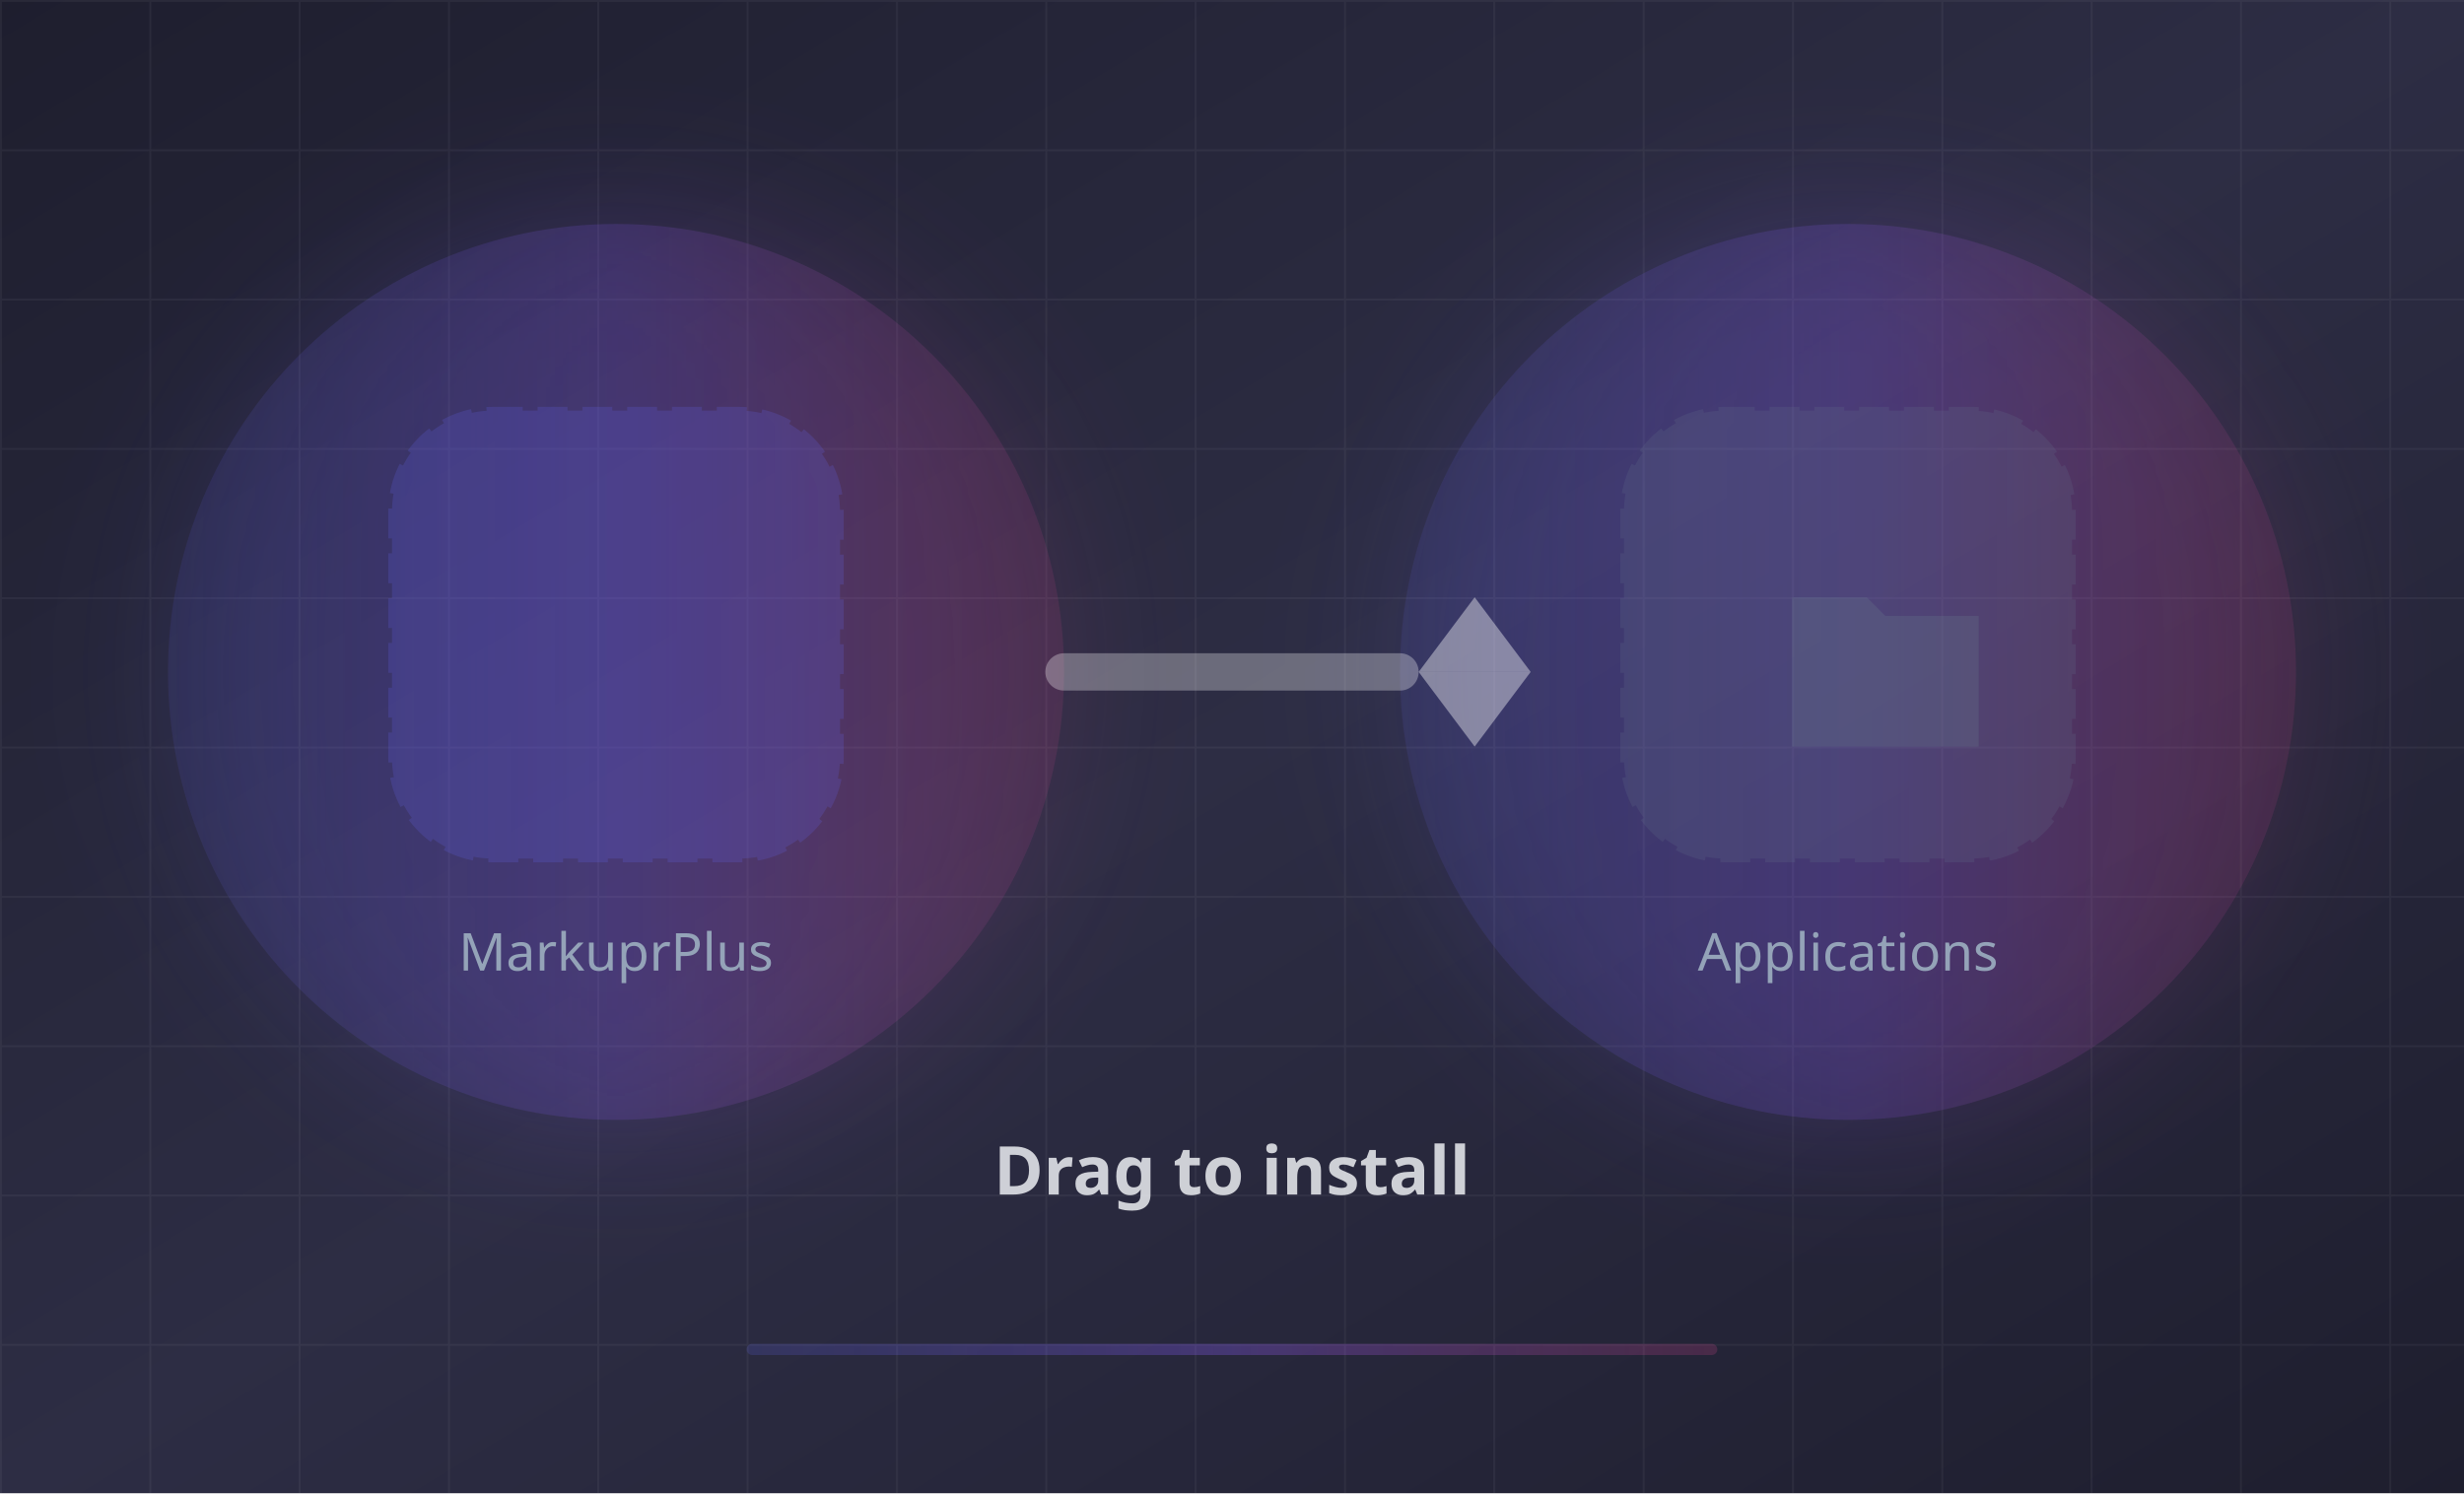
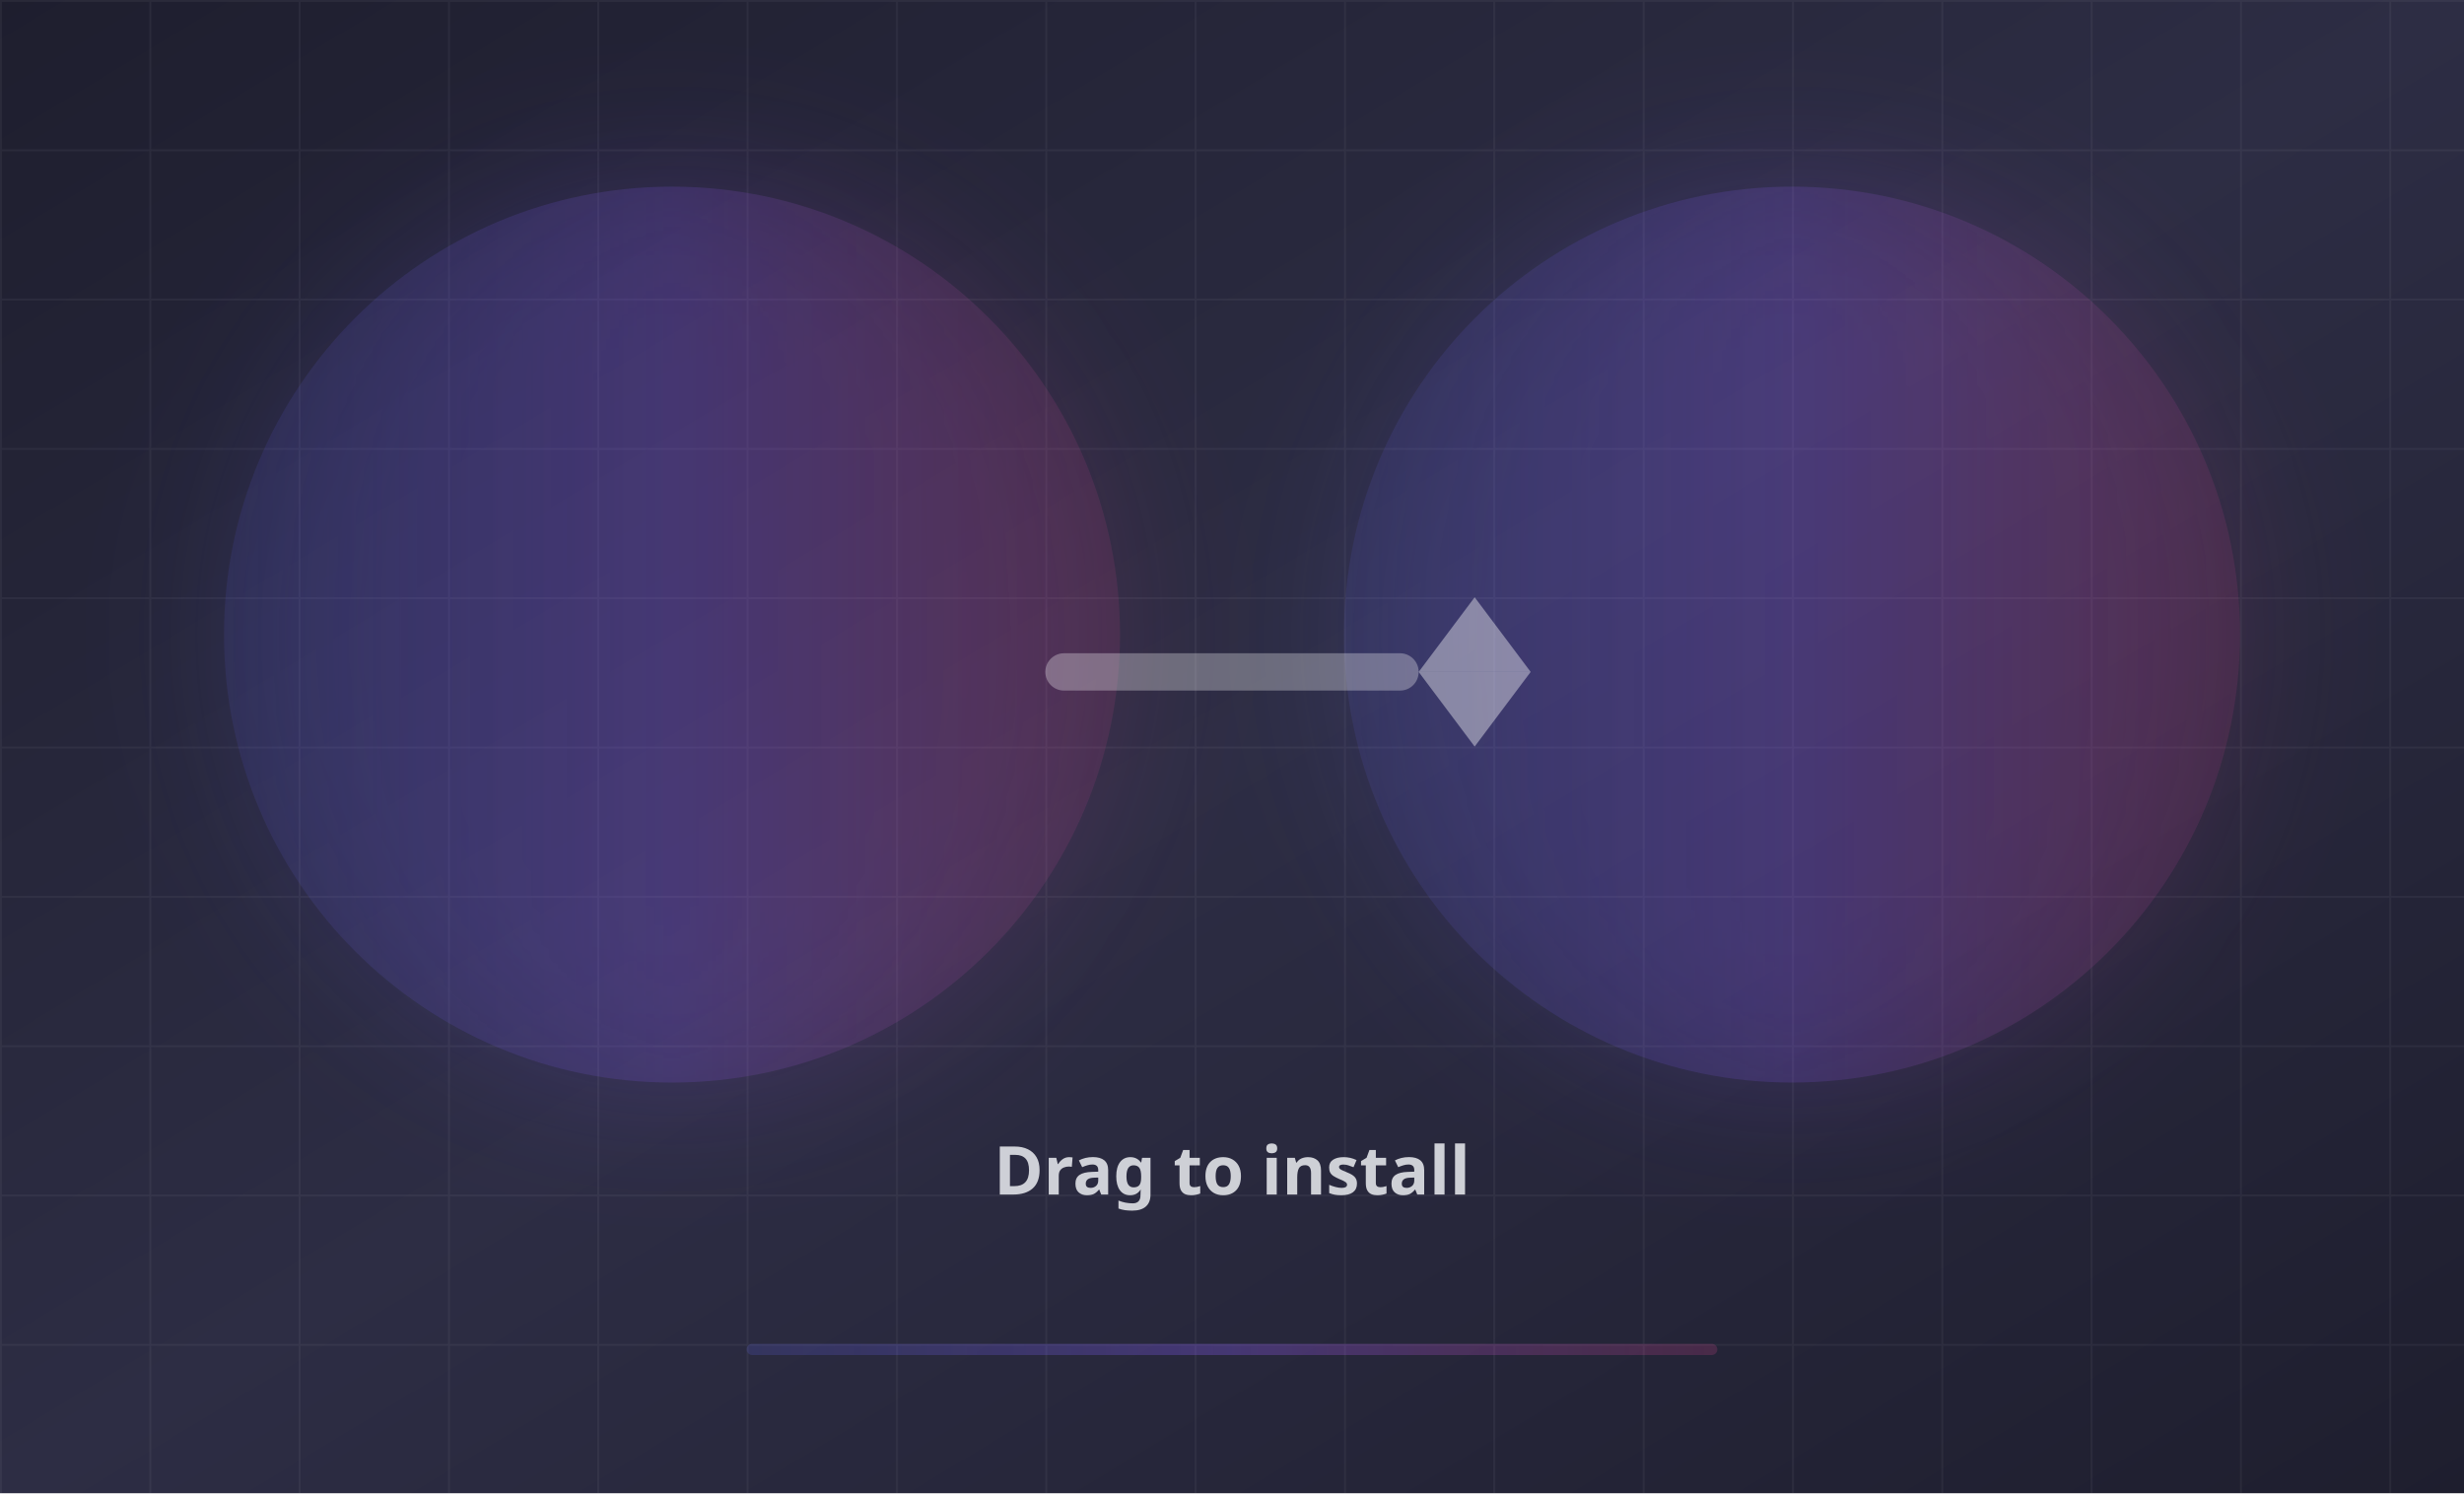
<svg xmlns="http://www.w3.org/2000/svg" width="660" height="400" viewBox="0 0 660 400" fill="none">
  <defs>
    <linearGradient id="dmgBgGrad" x1="0%" y1="0%" x2="100%" y2="100%">
      <stop offset="0%" style="stop-color:#1E1E2E" />
      <stop offset="50%" style="stop-color:#2D2D44" />
      <stop offset="100%" style="stop-color:#1E1E2E" />
    </linearGradient>
    <linearGradient id="dmgAccent" x1="0%" y1="0%" x2="100%" y2="0%">
      <stop offset="0%" style="stop-color:#6366F1" stop-opacity="0.3" />
      <stop offset="50%" style="stop-color:#8B5CF6" stop-opacity="0.5" />
      <stop offset="100%" style="stop-color:#EC4899" stop-opacity="0.3" />
    </linearGradient>
    <filter id="dmgGlow" x="-50%" y="-50%" width="200%" height="200%">
      <feGaussianBlur stdDeviation="20" result="blur" />
      <feComposite in="SourceGraphic" in2="blur" operator="over" />
    </filter>
  </defs>
  <rect width="660" height="400" fill="url(#dmgBgGrad)" />
  <g opacity="0.05">
    <pattern id="grid" width="40" height="40" patternUnits="userSpaceOnUse">
      <path d="M 40 0 L 0 0 0 40" fill="none" stroke="white" stroke-width="1" />
    </pattern>
    <rect width="660" height="400" fill="url(#grid)" />
  </g>
-   <circle cx="165" cy="180" r="120" fill="url(#dmgAccent)" filter="url(#dmgGlow)" opacity="0.4" />
-   <circle cx="495" cy="180" r="120" fill="url(#dmgAccent)" filter="url(#dmgGlow)" opacity="0.4" />
-   <g transform="translate(105, 110)">
-     <rect width="120" height="120" rx="27" fill="#6366F1" opacity="0.2" stroke="#6366F1" stroke-width="2" stroke-dasharray="8 4" />
-     <text x="60" y="150" text-anchor="middle" font-family="system-ui, sans-serif" font-size="14" fill="#94A3B8">MarkuprPlus</text>
-   </g>
+   <circle cx="180" cy="170" r="120" fill="url(#dmgAccent)" filter="url(#dmgGlow)" opacity="0.4" />
+   <circle cx="480" cy="170" r="120" fill="url(#dmgAccent)" filter="url(#dmgGlow)" opacity="0.4" />
  <g transform="translate(280, 155)">
    <rect x="0" y="20" width="100" height="10" rx="5" fill="white" opacity="0.3" />
    <polygon points="100,25 130,25 115,5" fill="white" opacity="0.4" />
    <polygon points="100,25 130,25 115,45" fill="white" opacity="0.4" />
-   </g>
-   <g transform="translate(435, 110)">
-     <rect width="120" height="120" rx="27" fill="#64748B" opacity="0.2" stroke="#64748B" stroke-width="2" stroke-dasharray="8 4" />
-     <path d="M45 50 L45 90 L95 90 L95 55 L70 55 L65 50 Z" fill="#64748B" opacity="0.3" />
-     <text x="60" y="150" text-anchor="middle" font-family="system-ui, sans-serif" font-size="14" fill="#94A3B8">Applications</text>
  </g>
  <text x="330" y="320" text-anchor="middle" font-family="system-ui, sans-serif" font-size="18" font-weight="600" fill="#F8FAFC" opacity="0.8">
    Drag to install
  </text>
  <rect x="200" y="360" width="260" height="3" rx="1.5" fill="url(#dmgAccent)" opacity="0.6" />
</svg>
